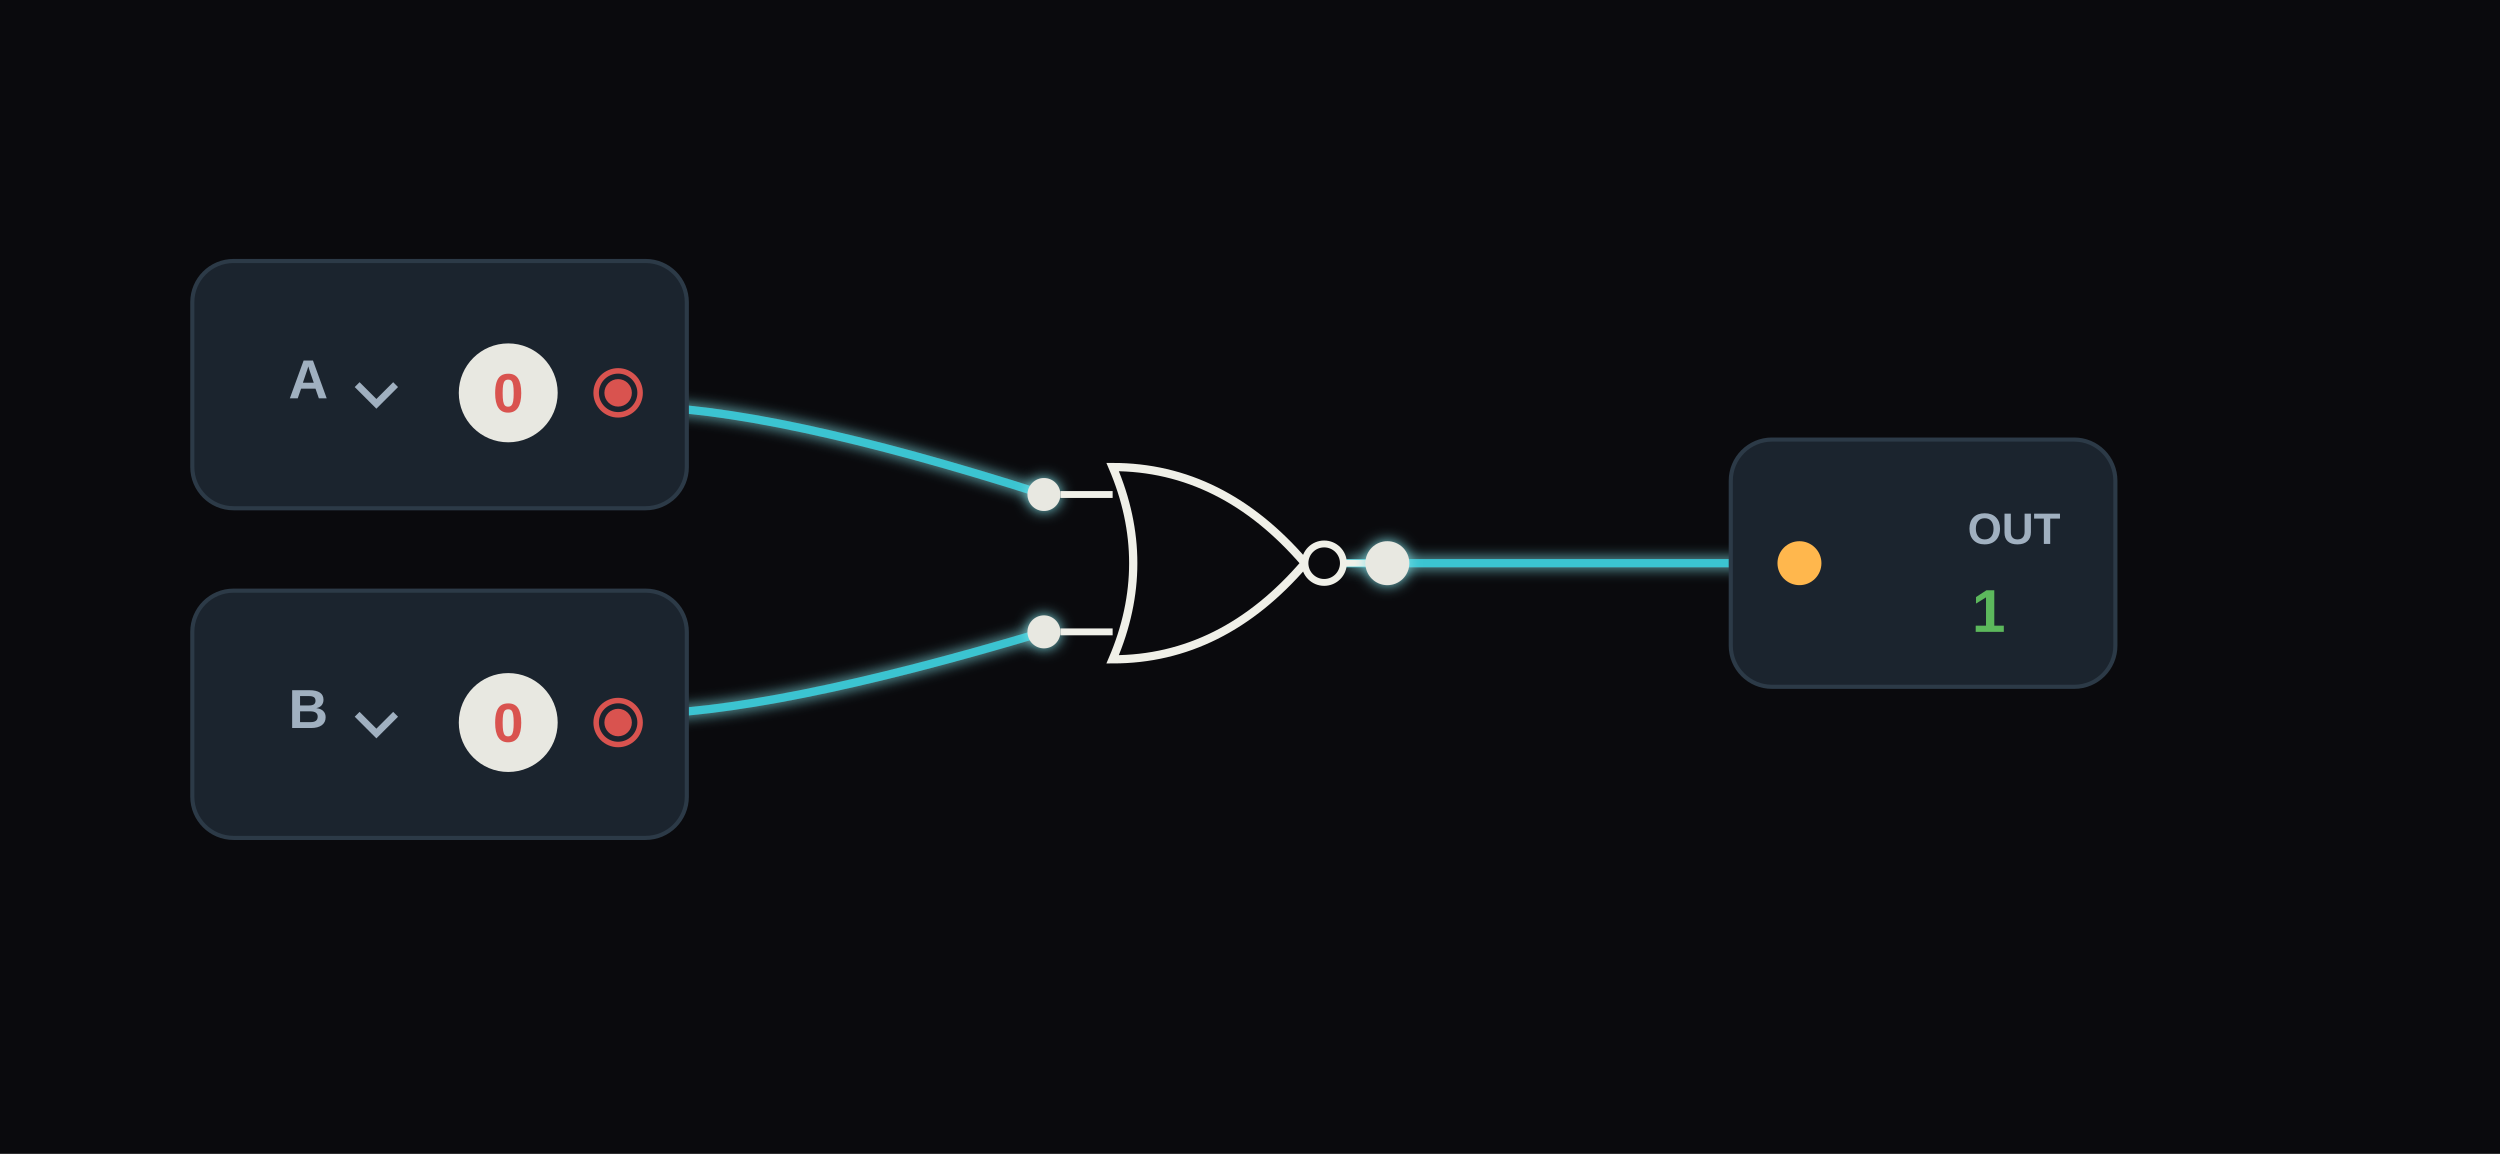
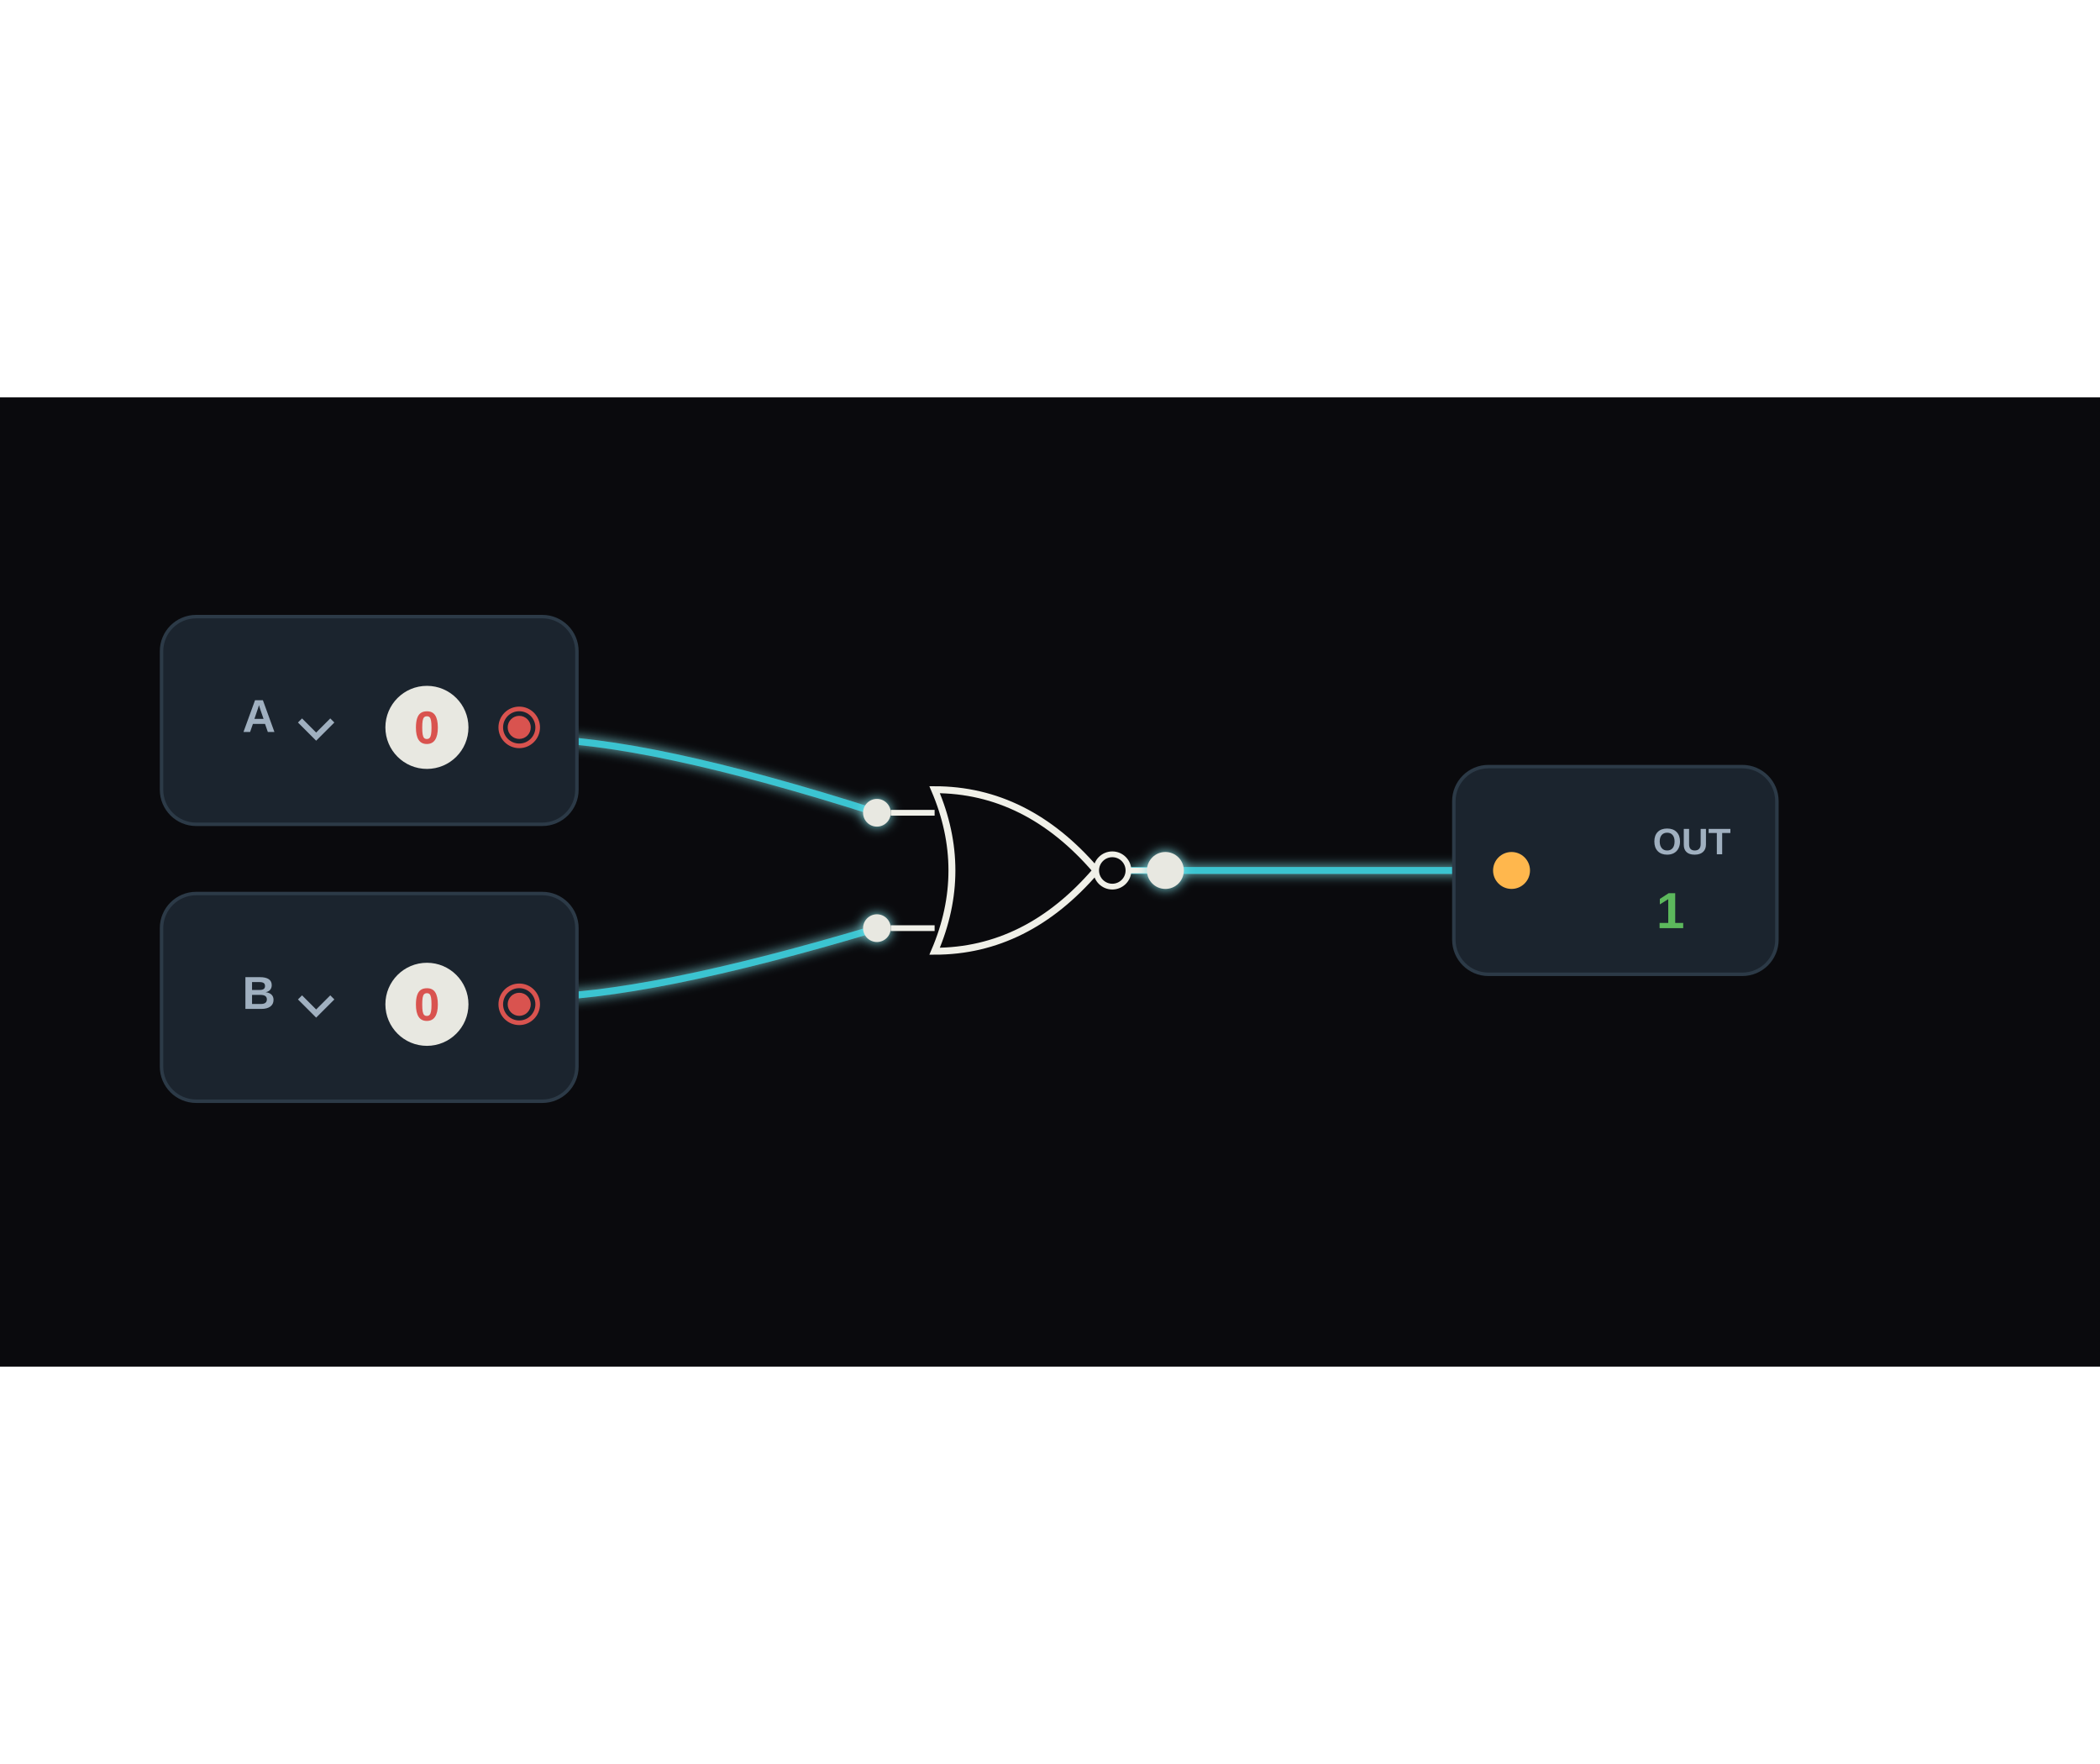
- <svg xmlns="http://www.w3.org/2000/svg" width="910" height="420" viewBox="0 0 910 420">
+ <svg xmlns="http://www.w3.org/2000/svg" width="500" height="420" viewBox="0 0 910 420">
  <defs>
    <filter id="glow" x="-50%" y="-50%" width="200%" height="200%">
      <feGaussianBlur in="SourceGraphic" stdDeviation="2.5" result="blur" />
      <feColorMatrix in="blur" mode="matrix" values="0 0 0 0 0.23 0 0 0 0 0.77 0 0 0 0 0.82 0 0 0 1 0" result="cyanGlow" />
      <feMerge>
        <feMergeNode in="cyanGlow" />
        <feMergeNode in="SourceGraphic" />
      </feMerge>
    </filter>
  </defs>
  <rect width="100%" height="100%" fill="#0a0a0d" />
  <g filter="url(#glow)">
    <path d="M 230 148 Q 280 148, 380 180" stroke="#3bc4d1" stroke-width="3" fill="none" />
    <path d="M 230 260 Q 280 260, 380 230" stroke="#3bc4d1" stroke-width="3" fill="none" />
    <path d="M 490 205 Q 530 205, 655 205" stroke="#3bc4d1" stroke-width="3" fill="none" />
  </g>
  <g transform="translate(70, 95)">
    <rect width="180" height="90" rx="15" ry="15" fill="#1b242e" stroke="#2c3a47" stroke-width="1.5" />
    <text x="35" y="50" font-family="Arial, sans-serif" font-size="20" fill="#a0b0c0" font-weight="bold">A</text>
    <path d="M 60 45 L 67 52 L 74 45" stroke="#a0b0c0" stroke-width="2.5" fill="none" />
    <circle cx="115" cy="48" r="18" fill="#e8e8e1" />
    <text x="115" y="55" font-family="Arial, sans-serif" font-size="20" fill="#d9534f" font-weight="bold" text-anchor="middle">0</text>
    <circle cx="155" cy="48" r="8" fill="#1b242e" stroke="#d9534f" stroke-width="2" />
    <circle cx="155" cy="48" r="5" fill="#d9534f" />
  </g>
  <g transform="translate(70, 215)">
    <rect width="180" height="90" rx="15" ry="15" fill="#1b242e" stroke="#2c3a47" stroke-width="1.5" />
    <text x="35" y="50" font-family="Arial, sans-serif" font-size="20" fill="#a0b0c0" font-weight="bold">B</text>
    <path d="M 60 45 L 67 52 L 74 45" stroke="#a0b0c0" stroke-width="2.5" fill="none" />
    <circle cx="115" cy="48" r="18" fill="#e8e8e1" />
    <text x="115" y="55" font-family="Arial, sans-serif" font-size="20" fill="#d9534f" font-weight="bold" text-anchor="middle">0</text>
    <circle cx="155" cy="48" r="8" fill="#1b242e" stroke="#d9534f" stroke-width="2" />
    <circle cx="155" cy="48" r="5" fill="#d9534f" />
  </g>
  <g transform="translate(380, 155)">
    <circle cx="0" cy="25" r="6" fill="#e8e8e1" filter="url(#glow)" />
    <circle cx="0" cy="75" r="6" fill="#e8e8e1" filter="url(#glow)" />
    <line x1="6" y1="25" x2="25" y2="25" stroke="#f0f0e8" stroke-width="2.5" />
    <line x1="6" y1="75" x2="25" y2="75" stroke="#f0f0e8" stroke-width="2.5" />
    <path d="M 25 15 Q 65 15, 95 50 Q 65 85, 25 85 Q 40 50, 25 15 Z" stroke="#f0f0e8" stroke-width="3" fill="none" />
    <circle cx="102" cy="50" r="7" stroke="#f0f0e8" stroke-width="2.5" fill="#0a0a0d" />
    <line x1="109" y1="50" x2="125" y2="50" stroke="#f0f0e8" stroke-width="2.5" />
    <circle cx="125" cy="50" r="8" fill="#e8e8e1" filter="url(#glow)" />
  </g>
  <g transform="translate(630, 160)">
    <rect width="140" height="90" rx="15" ry="15" fill="#1b242e" stroke="#2c3a47" stroke-width="1.5" />
    <circle cx="25" cy="45" r="8" fill="#ffb74d" />
    <text x="120" y="38" font-family="Arial, sans-serif" font-size="16" fill="#a0b0c0" font-weight="bold" text-anchor="end">OUT</text>
    <text x="100" y="70" font-family="Arial, sans-serif" font-size="22" fill="#5cb85c" font-weight="bold" text-anchor="end">1</text>
  </g>
</svg>
